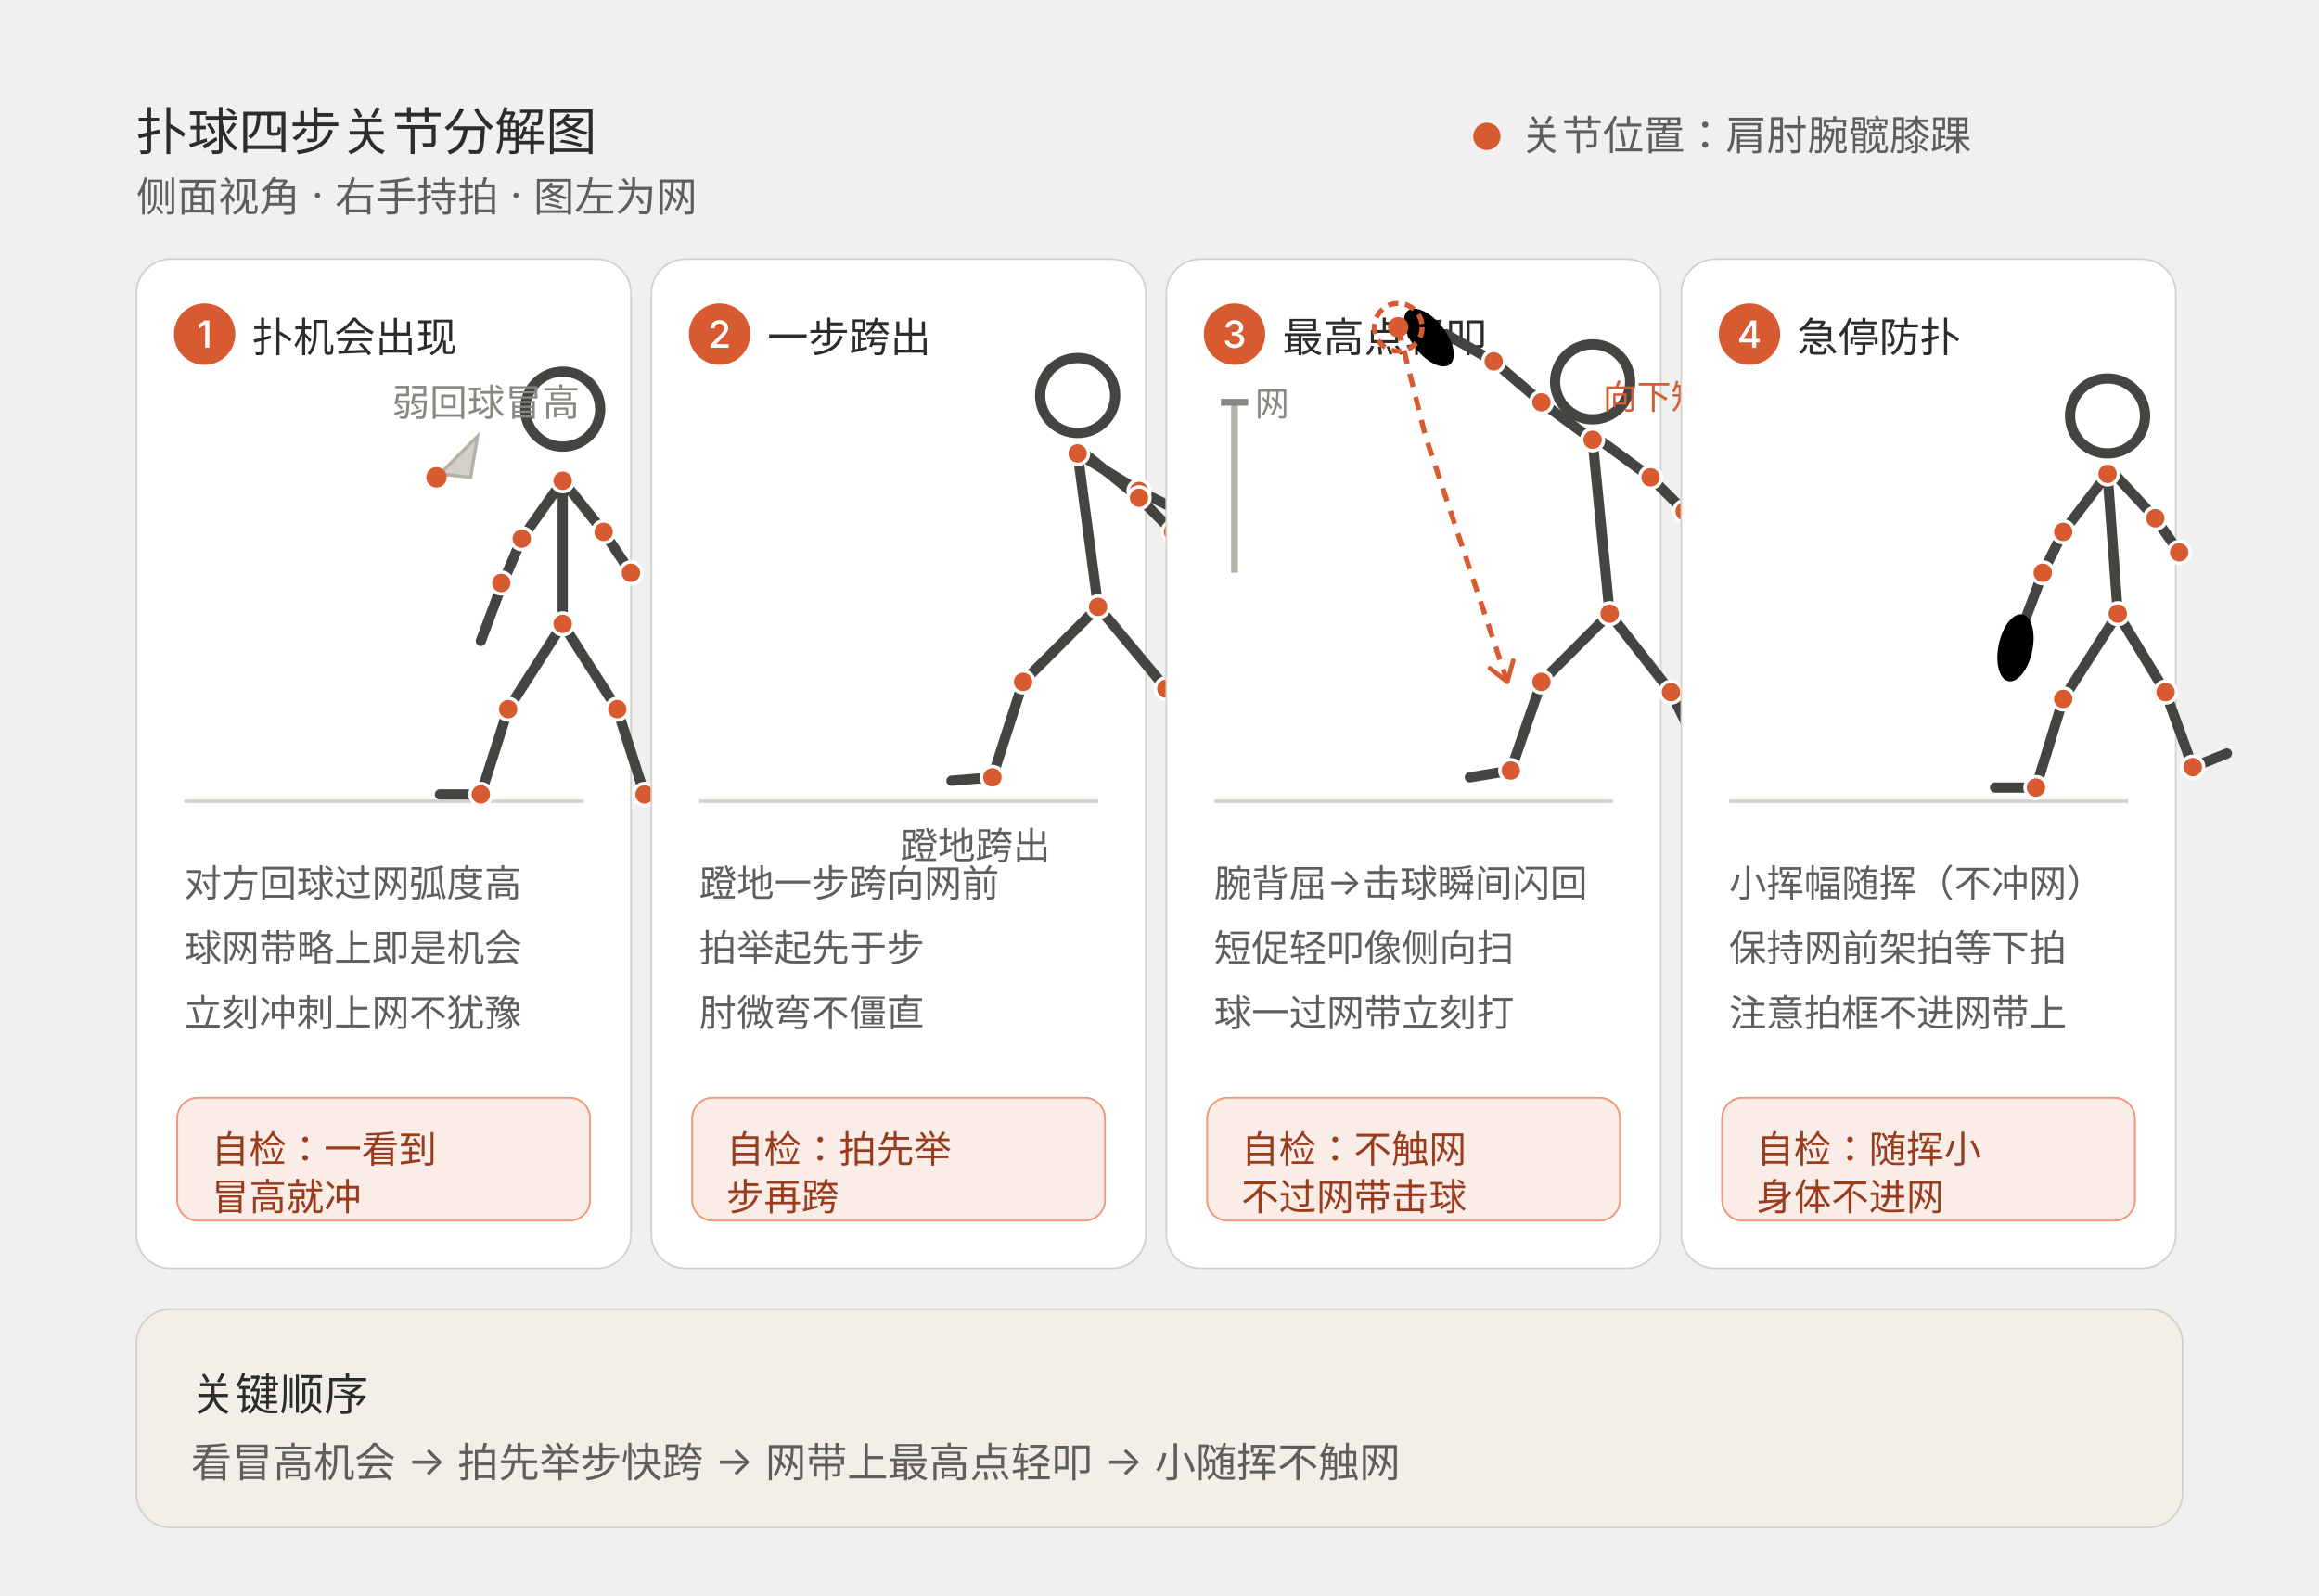
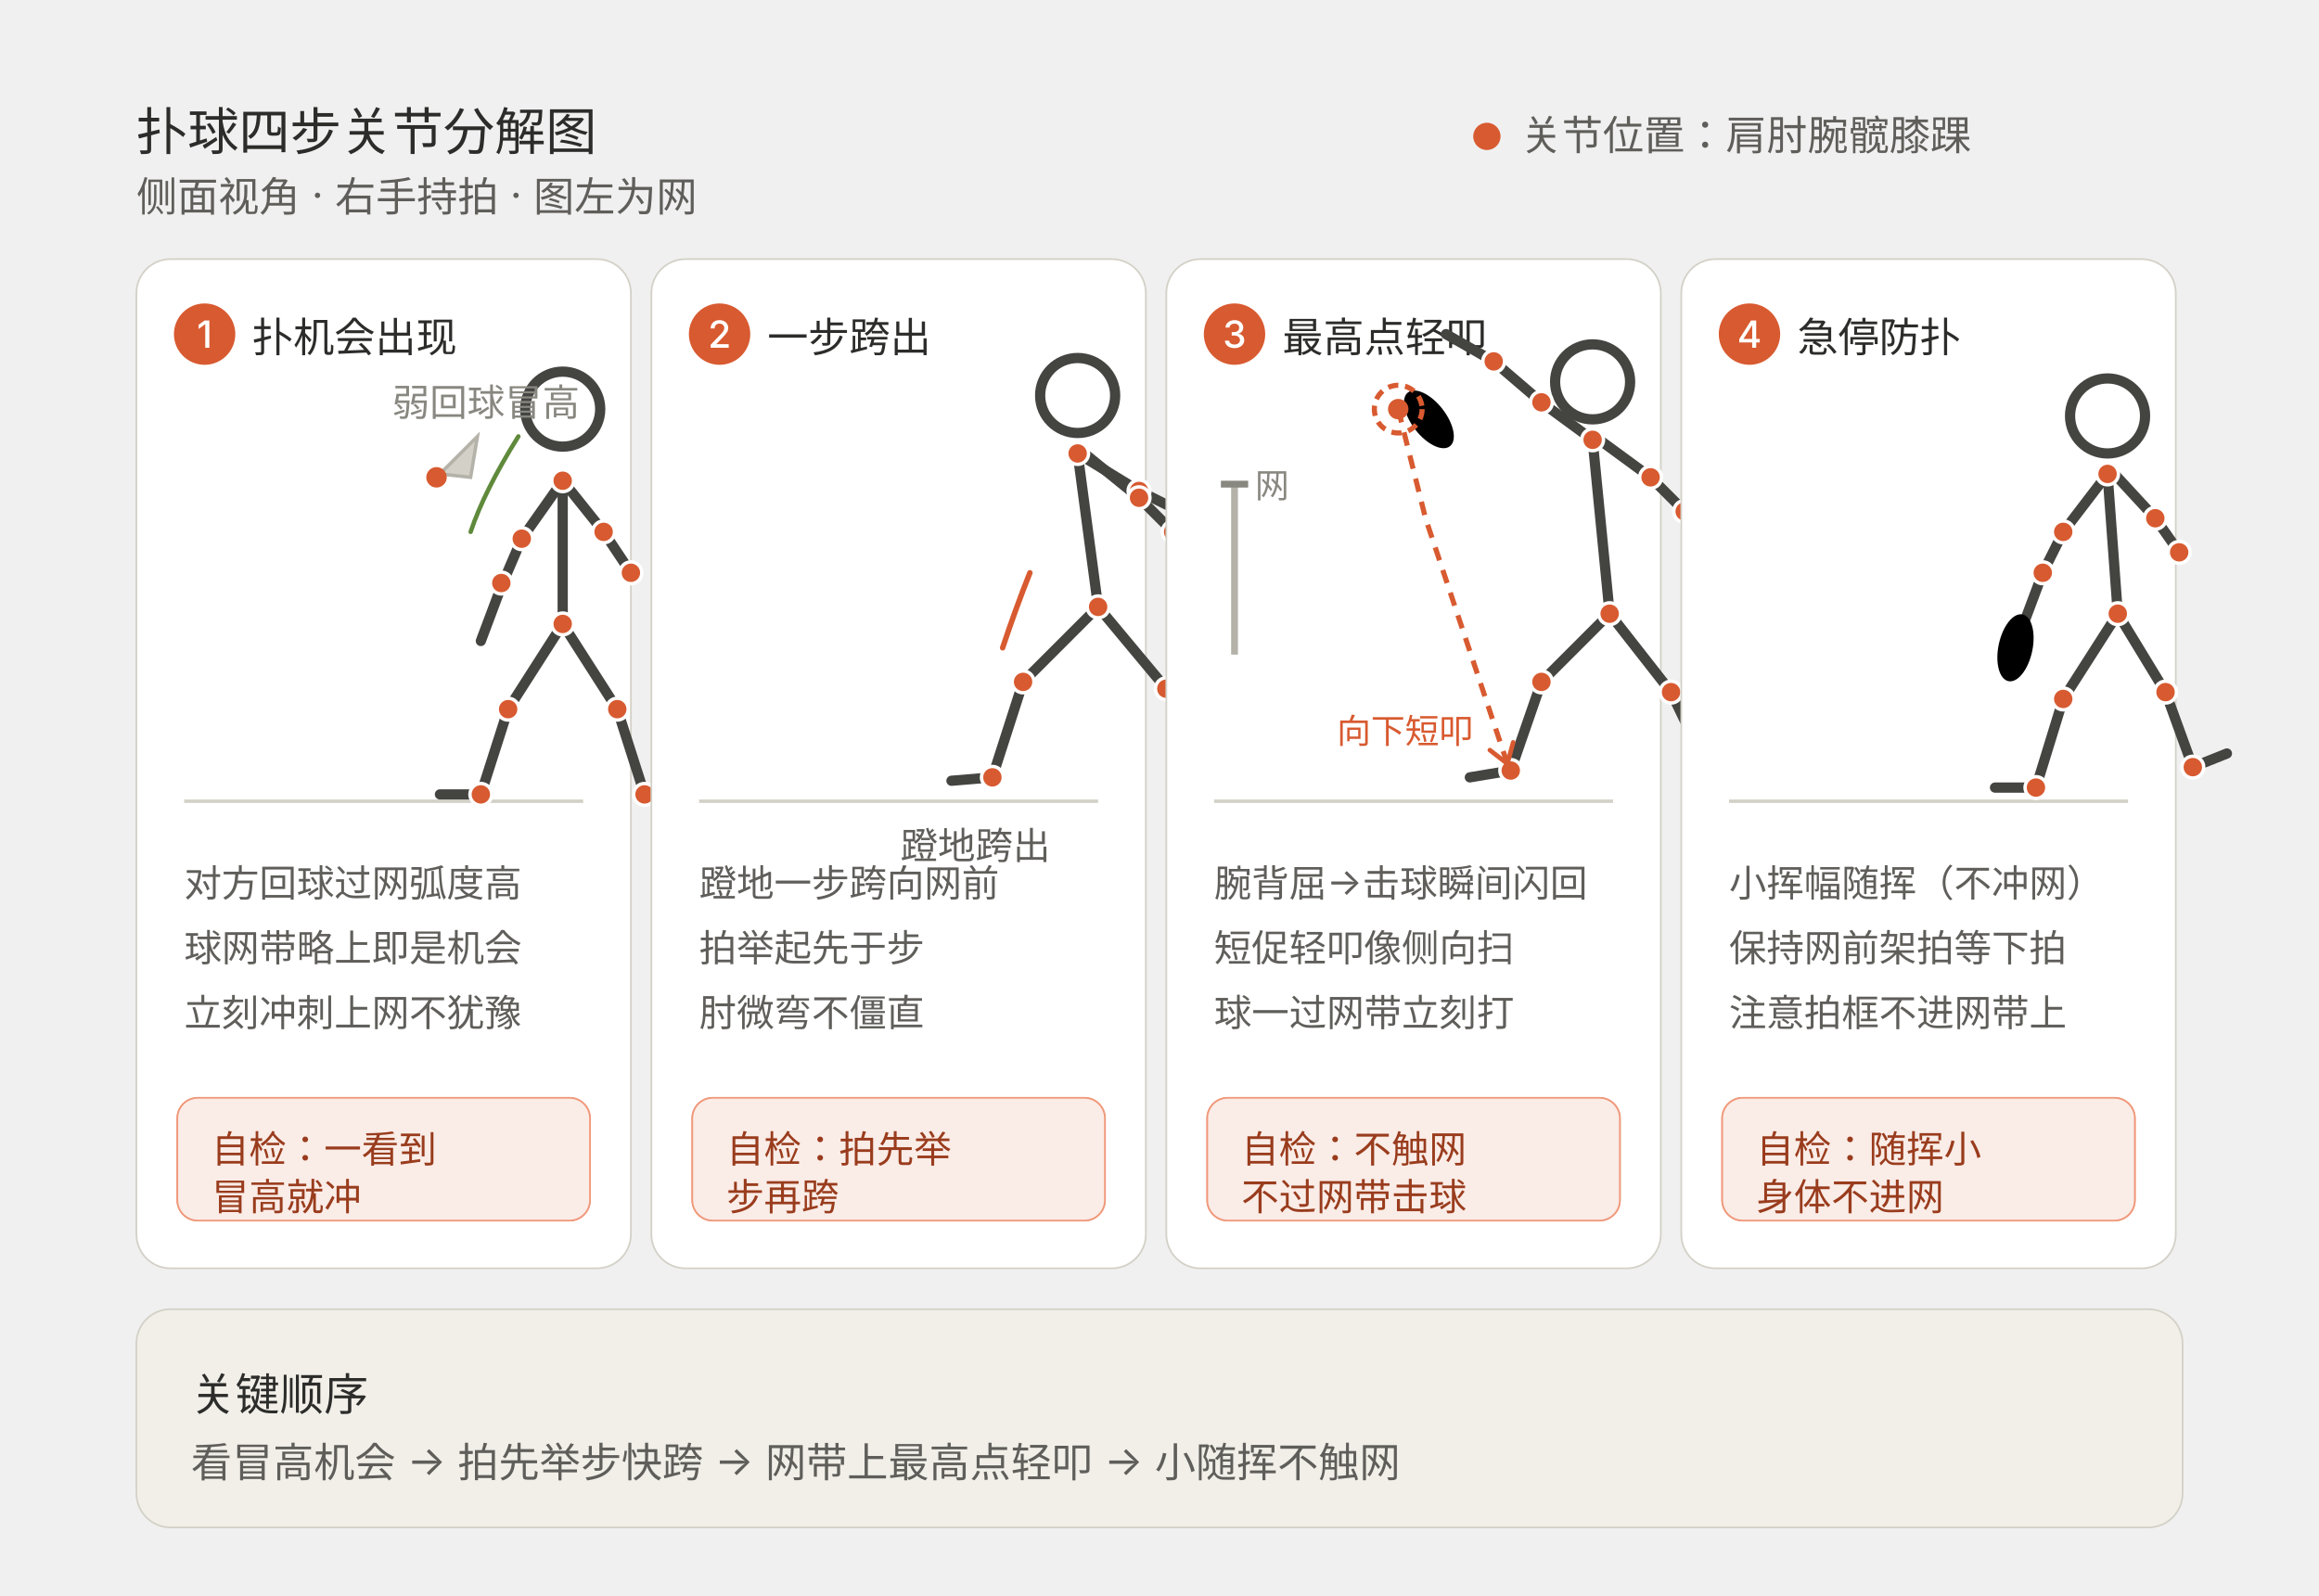
<svg xmlns="http://www.w3.org/2000/svg" viewBox="0 0 680 468" width="100%" role="img" font-family="-apple-system, 'PingFang SC', 'Hiragino Sans GB', 'Noto Sans SC', 'Microsoft YaHei', sans-serif">
  <defs>
    <marker id="arrow" viewBox="0 0 10 10" refX="8" refY="5" markerWidth="6" markerHeight="6" orient="auto-start-reverse">
      <path d="M2 1L8 5L2 9" fill="none" stroke="context-stroke" stroke-width="1.5" stroke-linecap="round" stroke-linejoin="round" />
    </marker>
  </defs>
  <text x="40" y="44" font-size="15" font-weight="500" fill="#2C2C2A">扑球四步关节分解图</text>
  <text x="40" y="62" font-size="12" fill="#5F5E5A">侧面视角 · 右手持拍 · 图左为网</text>
  <circle cx="436" cy="40" r="4" fill="#D85A30" />
  <text x="446" y="44" font-size="12" fill="#5F5E5A">关节位置：肩肘腕髋膝踝</text>
  <rect x="40" y="76" width="145" height="296" rx="10" fill="#FFFFFF" stroke="#D3D1C7" stroke-width="0.5" />
  <circle cx="60" cy="98" r="9" fill="#D85A30" />
  <text x="60" y="98" font-size="11" font-weight="500" fill="#FFFFFF" text-anchor="middle" dominant-baseline="central">1</text>
  <text x="74" y="98" font-size="12" font-weight="500" fill="#2C2C2A" dominant-baseline="central">扑机会出现</text>
  <line x1="54" y1="235" x2="171" y2="235" stroke="#D3D1C7" stroke-width="1" />
  <g stroke="#444441" stroke-width="3" stroke-linecap="round" stroke-linejoin="round" fill="none">
    <circle cx="165" cy="120" r="11" fill="#FFFFFF" stroke="#444441" stroke-width="3" />
    <path d="M165,141 L165,183" />
    <path d="M165,183 L149,208 L141,233 L129,233" />
    <path d="M165,183 L181,208 L189,233 L201,233" />
    <path d="M165,141 L153,158 L147,172" />
    <line x1="147" y1="172" x2="141" y2="188" />
    <path d="M165,141 L177,156 L185,168" />
  </g>
  <g fill="#D85A30" stroke="#FFFFFF" stroke-width="1">
    <circle cx="165" cy="141" r="3.2" />
    <circle cx="153" cy="158" r="3.2" />
    <circle cx="147" cy="171" r="3.2" />
    <circle cx="177" cy="156" r="3.2" />
    <circle cx="185" cy="168" r="3.2" />
    <circle cx="165" cy="183" r="3.2" />
    <circle cx="149" cy="208" r="3.2" />
    <circle cx="181" cy="208" r="3.2" />
    <circle cx="141" cy="233" r="3.2" />
    <circle cx="189" cy="233" r="3.2" />
  </g>
  <path d="M129,139 L140,128 L138,140 Z" fill="#D3D1C7" stroke="#B4B2A9" stroke-width="1" />
  <circle cx="128" cy="140" r="3" fill="#D85A30" />
  <text x="115" y="122" font-size="11" fill="#888780">弱回球冒高</text>
  <text x="54" y="263" font-size="11" fill="#5F5E5A">对方回球过网弧度高</text>
  <text x="54" y="282" font-size="11" fill="#5F5E5A">球网带略上即是机会</text>
  <text x="54" y="301" font-size="11" fill="#5F5E5A">立刻冲刺上网不犹豫</text>
  <rect x="52" y="322" width="121" height="36" rx="6" fill="#FAECE7" stroke="#F0997B" stroke-width="0.5" />
  <rect x="52" y="322" width="121" height="36" rx="6" fill="#FAECE7" stroke="#F0997B" stroke-width="0.5" />
  <text x="62" y="341" font-size="11" fill="#993C1D">自检：一看到</text>
  <text x="62" y="355" font-size="11" fill="#993C1D">冒高就冲</text>
  <rect x="191" y="76" width="145" height="296" rx="10" fill="#FFFFFF" stroke="#D3D1C7" stroke-width="0.5" />
  <circle cx="211" cy="98" r="9" fill="#D85A30" />
  <text x="211" y="98" font-size="11" font-weight="500" fill="#FFFFFF" text-anchor="middle" dominant-baseline="central">2</text>
  <text x="225" y="98" font-size="12" font-weight="500" fill="#2C2C2A" dominant-baseline="central">一步跨出</text>
  <line x1="205" y1="235" x2="322" y2="235" stroke="#D3D1C7" stroke-width="1" />
  <g stroke="#444441" stroke-width="3" stroke-linecap="round" stroke-linejoin="round" fill="none">
    <circle cx="316" cy="116" r="11" fill="#FFFFFF" stroke="#444441" stroke-width="3" />
    <path d="M316,133 L322,178" />
    <path d="M322,178 L300,200 L291,228 L279,229" />
    <path d="M322,178 L342,202 L354,228 L366,226" />
    <path d="M316,133 L334,144 L350,152" />
    <line x1="350" y1="152" x2="364" y2="156" />
    <path d="M318,133 L334,146 L344,156" />
  </g>
  <g fill="#D85A30" stroke="#FFFFFF" stroke-width="1">
    <circle cx="316" cy="133" r="3.2" />
    <circle cx="334" cy="144" r="3.2" />
    <circle cx="350" cy="152" r="3.2" />
    <circle cx="334" cy="146" r="3.2" />
    <circle cx="344" cy="156" r="3.2" />
    <circle cx="322" cy="178" r="3.2" />
    <circle cx="300" cy="200" r="3.2" />
    <circle cx="342" cy="202" r="3.2" />
    <circle cx="291" cy="228" r="3.2" />
    <circle cx="354" cy="228" r="3.2" />
  </g>
  <ellipse cx="366" cy="154" rx="5" ry="10" transform="rotate(52 366 154)" stroke-width="2" />
  <line x1="362" y1="118" x2="362" y2="168" stroke="#B4B2A9" stroke-width="2" />
  <line x1="358" y1="118" x2="366" y2="118" stroke="#888780" stroke-width="2" />
  <text x="368" y="122" font-size="10" fill="#888780">网</text>
  <text x="264" y="252" font-size="11" fill="#5F5E5A">蹬地跨出</text>
  <text x="205" y="263" font-size="11" fill="#5F5E5A">蹬地一步跨向网前</text>
  <text x="205" y="282" font-size="11" fill="#5F5E5A">拍举起先于步</text>
  <text x="205" y="301" font-size="11" fill="#5F5E5A">肘微弯不僵直</text>
  <rect x="203" y="322" width="121" height="36" rx="6" fill="#FAECE7" stroke="#F0997B" stroke-width="0.5" />
  <rect x="203" y="322" width="121" height="36" rx="6" fill="#FAECE7" stroke="#F0997B" stroke-width="0.5" />
  <text x="213" y="341" font-size="11" fill="#993C1D">自检：拍先举</text>
  <text x="213" y="355" font-size="11" fill="#993C1D">步再跨</text>
  <rect x="342" y="76" width="145" height="296" rx="10" fill="#FFFFFF" stroke="#D3D1C7" stroke-width="0.5" />
  <circle cx="362" cy="98" r="9" fill="#D85A30" />
  <text x="362" y="98" font-size="11" font-weight="500" fill="#FFFFFF" text-anchor="middle" dominant-baseline="central">3</text>
  <text x="376" y="98" font-size="12" font-weight="500" fill="#2C2C2A" dominant-baseline="central">最高点轻叩</text>
  <line x1="356" y1="235" x2="473" y2="235" stroke="#D3D1C7" stroke-width="1" />
  <g stroke="#444441" stroke-width="3" stroke-linecap="round" stroke-linejoin="round" fill="none">
    <circle cx="467" cy="112" r="11" fill="#FFFFFF" stroke="#444441" stroke-width="3" />
    <path d="M467,129 L472,180" />
    <path d="M472,180 L452,200 L443,226 L431,228" />
    <path d="M472,180 L490,203 L502,228 L514,226" />
    <path d="M467,129 L452,118 L438,106" />
    <line x1="438" y1="106" x2="424" y2="98" />
    <path d="M469,129 L484,140 L494,150" />
  </g>
  <g fill="#D85A30" stroke="#FFFFFF" stroke-width="1">
    <circle cx="467" cy="129" r="3.2" />
    <circle cx="452" cy="118" r="3.2" />
    <circle cx="438" cy="106" r="3.2" />
    <circle cx="484" cy="140" r="3.2" />
    <circle cx="494" cy="150" r="3.2" />
    <circle cx="472" cy="180" r="3.2" />
    <circle cx="452" cy="200" r="3.2" />
    <circle cx="490" cy="203" r="3.2" />
    <circle cx="443" cy="226" r="3.2" />
    <circle cx="502" cy="228" r="3.2" />
  </g>
-   <ellipse cx="419" cy="99" rx="5" ry="10" transform="rotate(-38 419 99)" stroke-width="2" />
-   <line x1="362" y1="118" x2="362" y2="168" stroke="#B4B2A9" stroke-width="2" />
-   <line x1="358" y1="118" x2="366" y2="118" stroke="#888780" stroke-width="2" />
-   <text x="368" y="122" font-size="10" fill="#888780">网</text>
-   <circle cx="410" cy="96" r="7" fill="none" stroke="#D85A30" stroke-width="1.5" stroke-dasharray="3 2" />
-   <circle cx="410" cy="96" r="3" fill="#D85A30" />
-   <path d="M410,96 L418,128 L430,164 L442,200" fill="none" stroke="#D85A30" stroke-width="1.5" stroke-dasharray="4 3" marker-end="url(#arrow)" />
-   <text x="470" y="120" font-size="10" fill="#D85A30">向下短叩</text>
+   <ellipse cx="419" cy="123" rx="5" ry="10" transform="rotate(-38 419 123)" stroke-width="2" />
+   <line x1="362" y1="142" x2="362" y2="192" stroke="#B4B2A9" stroke-width="2" />
+   <line x1="358" y1="142" x2="366" y2="142" stroke="#888780" stroke-width="2" />
+   <text x="368" y="146" font-size="10" fill="#888780">网</text>
+   <circle cx="410" cy="120" r="7" fill="none" stroke="#D85A30" stroke-width="1.5" stroke-dasharray="3 2" />
+   <circle cx="410" cy="120" r="3" fill="#D85A30" />
+   <path d="M410,120 L418,152 L430,188 L442,224" fill="none" stroke="#D85A30" stroke-width="1.5" stroke-dasharray="4 3" marker-end="url(#arrow)" />
+   <text x="392" y="218" font-size="10" fill="#D85A30">向下短叩</text>
  <text x="356" y="263" font-size="11" fill="#5F5E5A">腕背屈→击球瞬间闪回</text>
  <text x="356" y="282" font-size="11" fill="#5F5E5A">短促轻叩像侧向扫</text>
  <text x="356" y="301" font-size="11" fill="#5F5E5A">球一过网带立刻打</text>
  <rect x="354" y="322" width="121" height="36" rx="6" fill="#FAECE7" stroke="#F0997B" stroke-width="0.5" />
  <rect x="354" y="322" width="121" height="36" rx="6" fill="#FAECE7" stroke="#F0997B" stroke-width="0.5" />
  <text x="364" y="341" font-size="11" fill="#993C1D">自检：不触网</text>
  <text x="364" y="355" font-size="11" fill="#993C1D">不过网带击球</text>
  <rect x="493" y="76" width="145" height="296" rx="10" fill="#FFFFFF" stroke="#D3D1C7" stroke-width="0.5" />
  <circle cx="513" cy="98" r="9" fill="#D85A30" />
  <text x="513" y="98" font-size="11" font-weight="500" fill="#FFFFFF" text-anchor="middle" dominant-baseline="central">4</text>
  <text x="527" y="98" font-size="12" font-weight="500" fill="#2C2C2A" dominant-baseline="central">急停防扑</text>
  <line x1="507" y1="235" x2="624" y2="235" stroke="#D3D1C7" stroke-width="1" />
  <g stroke="#444441" stroke-width="3" stroke-linecap="round" stroke-linejoin="round" fill="none">
    <circle cx="618" cy="122" r="11" fill="#FFFFFF" stroke="#444441" stroke-width="3" />
    <path d="M618,139 L621,180" />
    <path d="M621,180 L605,205 L597,231 L585,231" />
    <path d="M621,180 L635,203 L643,225 L653,221" />
    <path d="M618,139 L605,156 L599,168" />
    <line x1="599" y1="168" x2="593" y2="184" />
    <path d="M620,139 L632,152 L639,162" />
  </g>
  <g fill="#D85A30" stroke="#FFFFFF" stroke-width="1">
    <circle cx="618" cy="139" r="3.2" />
    <circle cx="605" cy="156" r="3.2" />
    <circle cx="599" cy="168" r="3.2" />
    <circle cx="632" cy="152" r="3.2" />
    <circle cx="639" cy="162" r="3.2" />
    <circle cx="621" cy="180" r="3.2" />
    <circle cx="605" cy="205" r="3.2" />
    <circle cx="635" cy="203" r="3.2" />
    <circle cx="597" cy="231" r="3.2" />
    <circle cx="643" cy="225" r="3.2" />
  </g>
  <ellipse cx="591" cy="190" rx="5" ry="10" transform="rotate(12 591 190)" stroke-width="2" />
  <text x="507" y="263" font-size="11" fill="#5F5E5A">小挥幅随挥（不冲网）</text>
  <text x="507" y="282" font-size="11" fill="#5F5E5A">保持网前架拍等下拍</text>
  <text x="507" y="301" font-size="11" fill="#5F5E5A">注意拍框不进网带上</text>
  <rect x="505" y="322" width="121" height="36" rx="6" fill="#FAECE7" stroke="#F0997B" stroke-width="0.5" />
  <rect x="505" y="322" width="121" height="36" rx="6" fill="#FAECE7" stroke="#F0997B" stroke-width="0.5" />
  <text x="515" y="341" font-size="11" fill="#993C1D">自检：随挥小</text>
  <text x="515" y="355" font-size="11" fill="#993C1D">身体不进网</text>
+   <g stroke-linecap="round" stroke-linejoin="round">
+     <path d="M152 128 Q142 144 138 156" stroke="#5F8A3C" stroke-width="1.3" fill="none" stroke-linecap="round" />
+     <path d="M294 190 Q298 178 302 168" stroke="#D85A30" stroke-width="1.6" fill="none" stroke-linecap="round" />
+   </g>
  <rect x="40" y="384" width="600" height="64" rx="10" fill="#F1EFE8" stroke="#D3D1C7" stroke-width="0.5" />
  <text x="56" y="408" font-size="13" font-weight="500" fill="#2C2C2A" dominant-baseline="central">关键顺序</text>
  <text x="56" y="428" font-size="12" fill="#5F5E5A" dominant-baseline="central">看冒高机会 → 拍先举步快跨 → 网带上最高点轻叩 → 小随挥不触网</text>
</svg>
